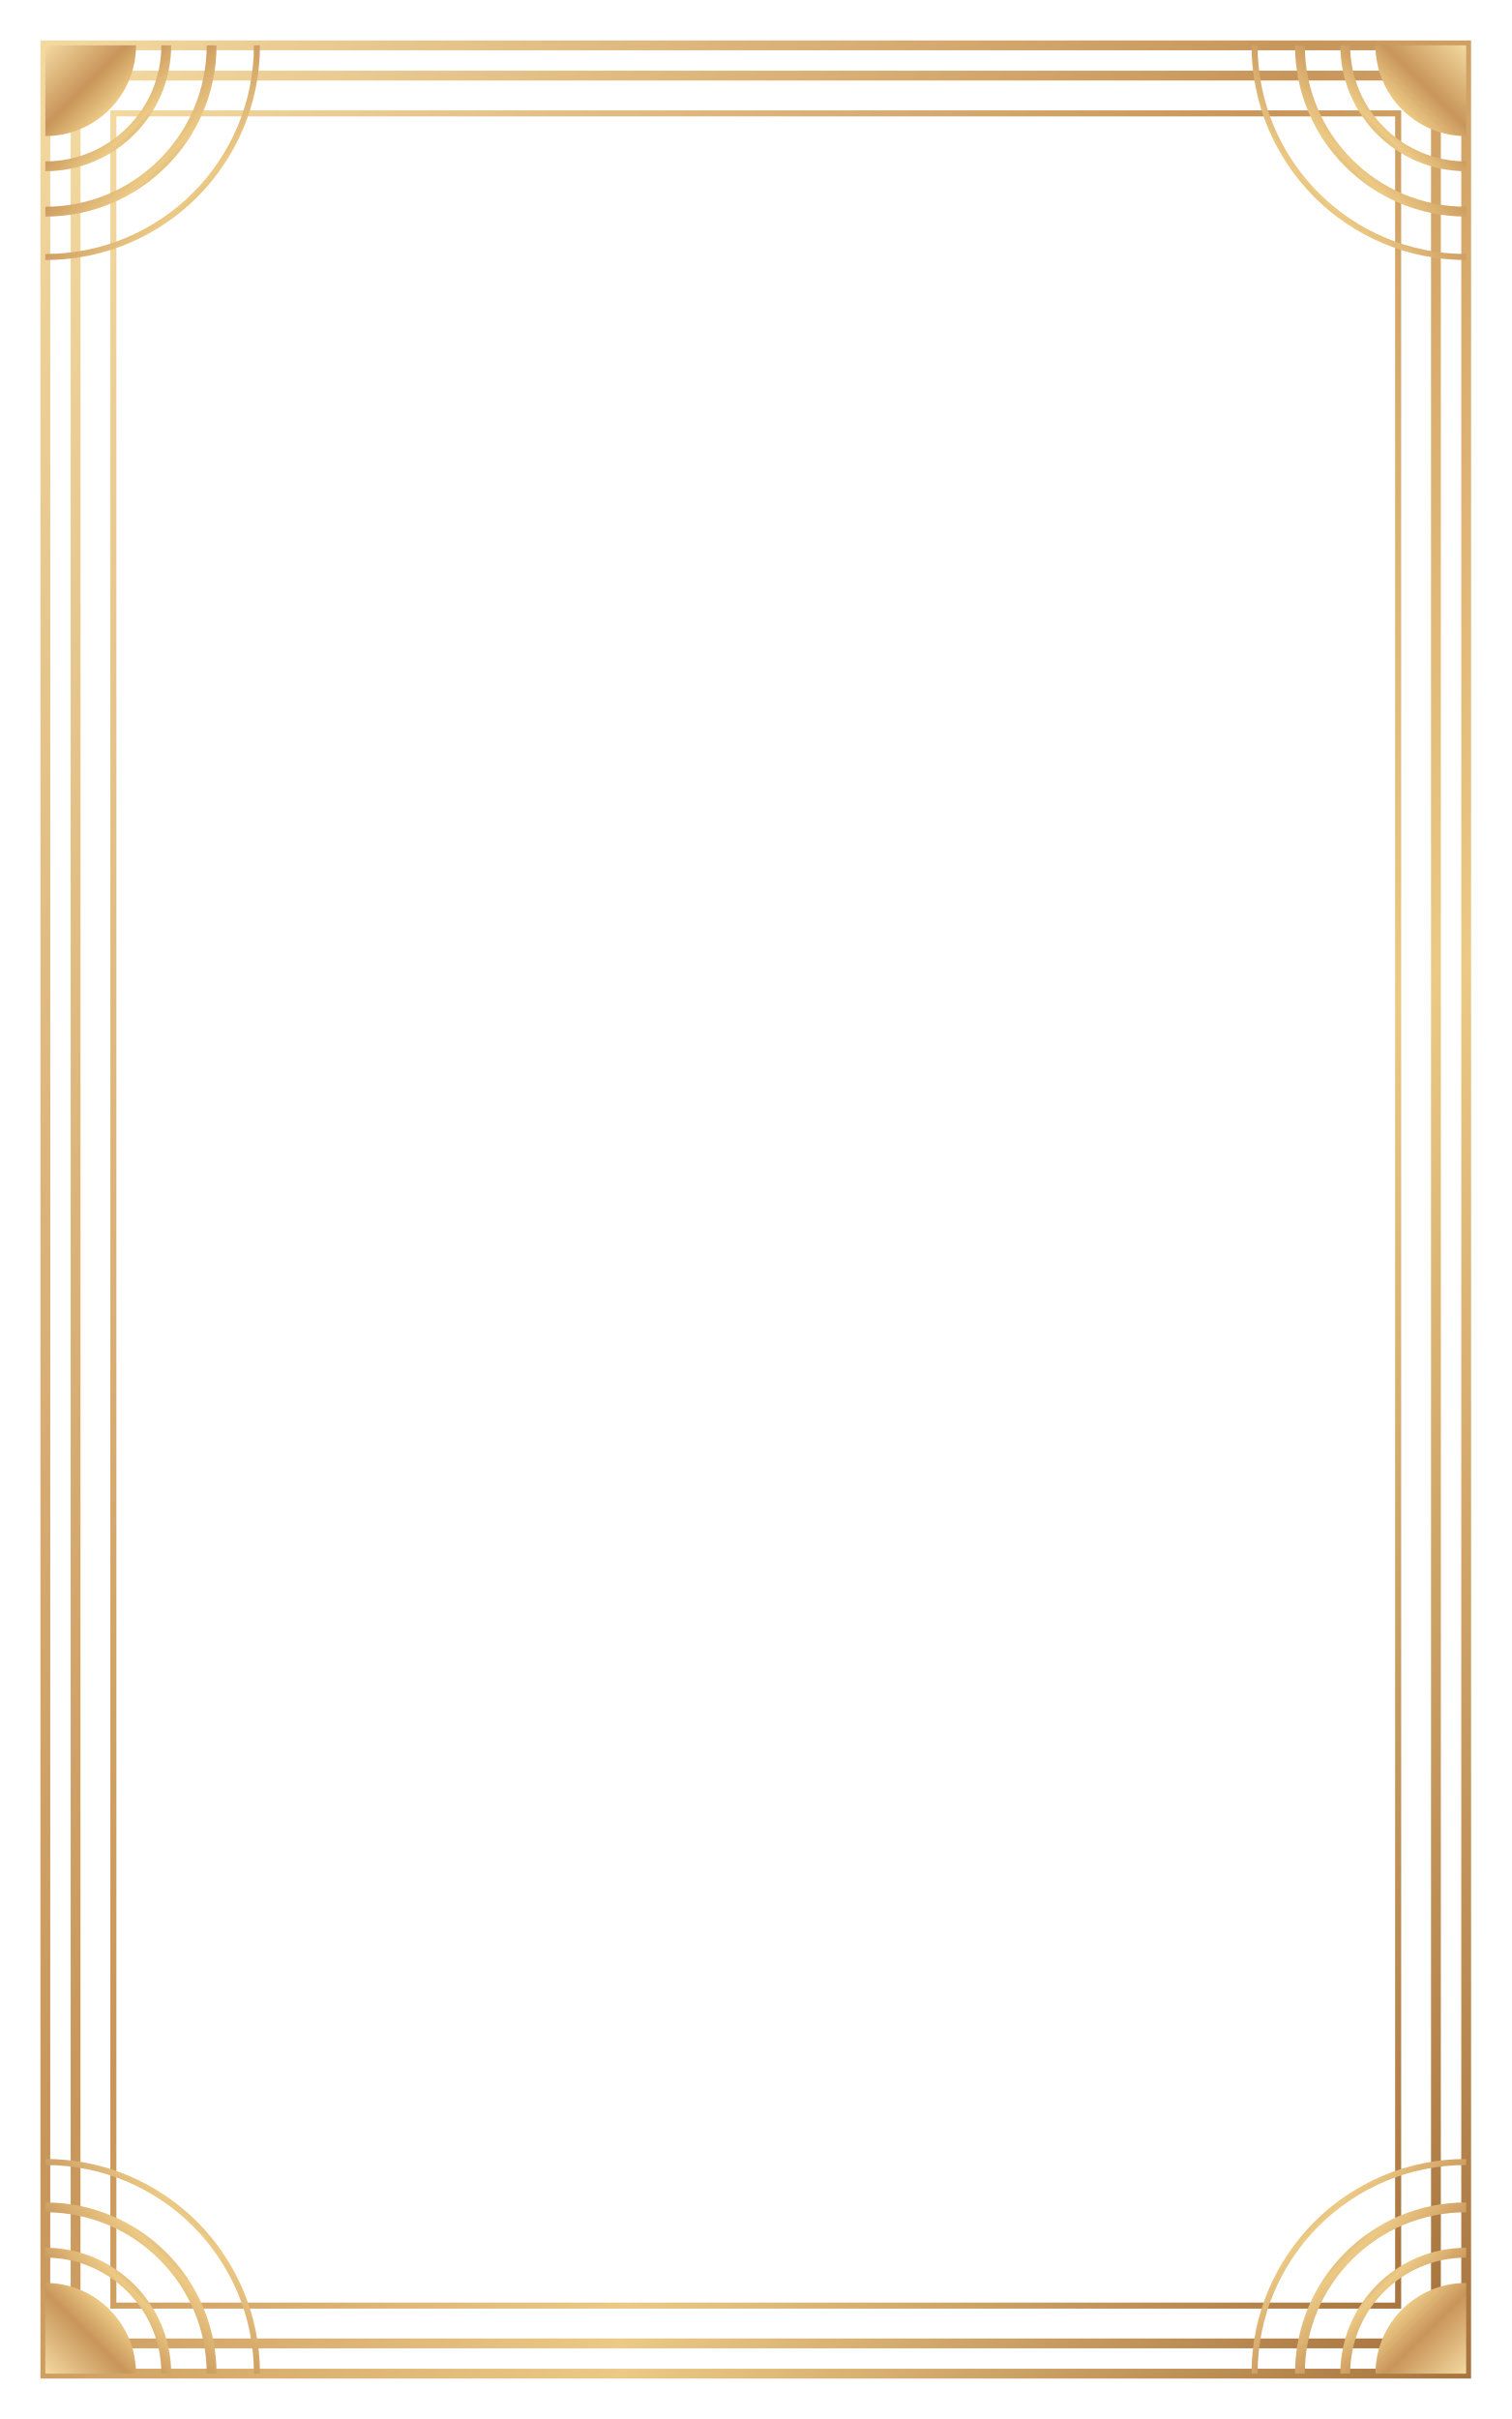
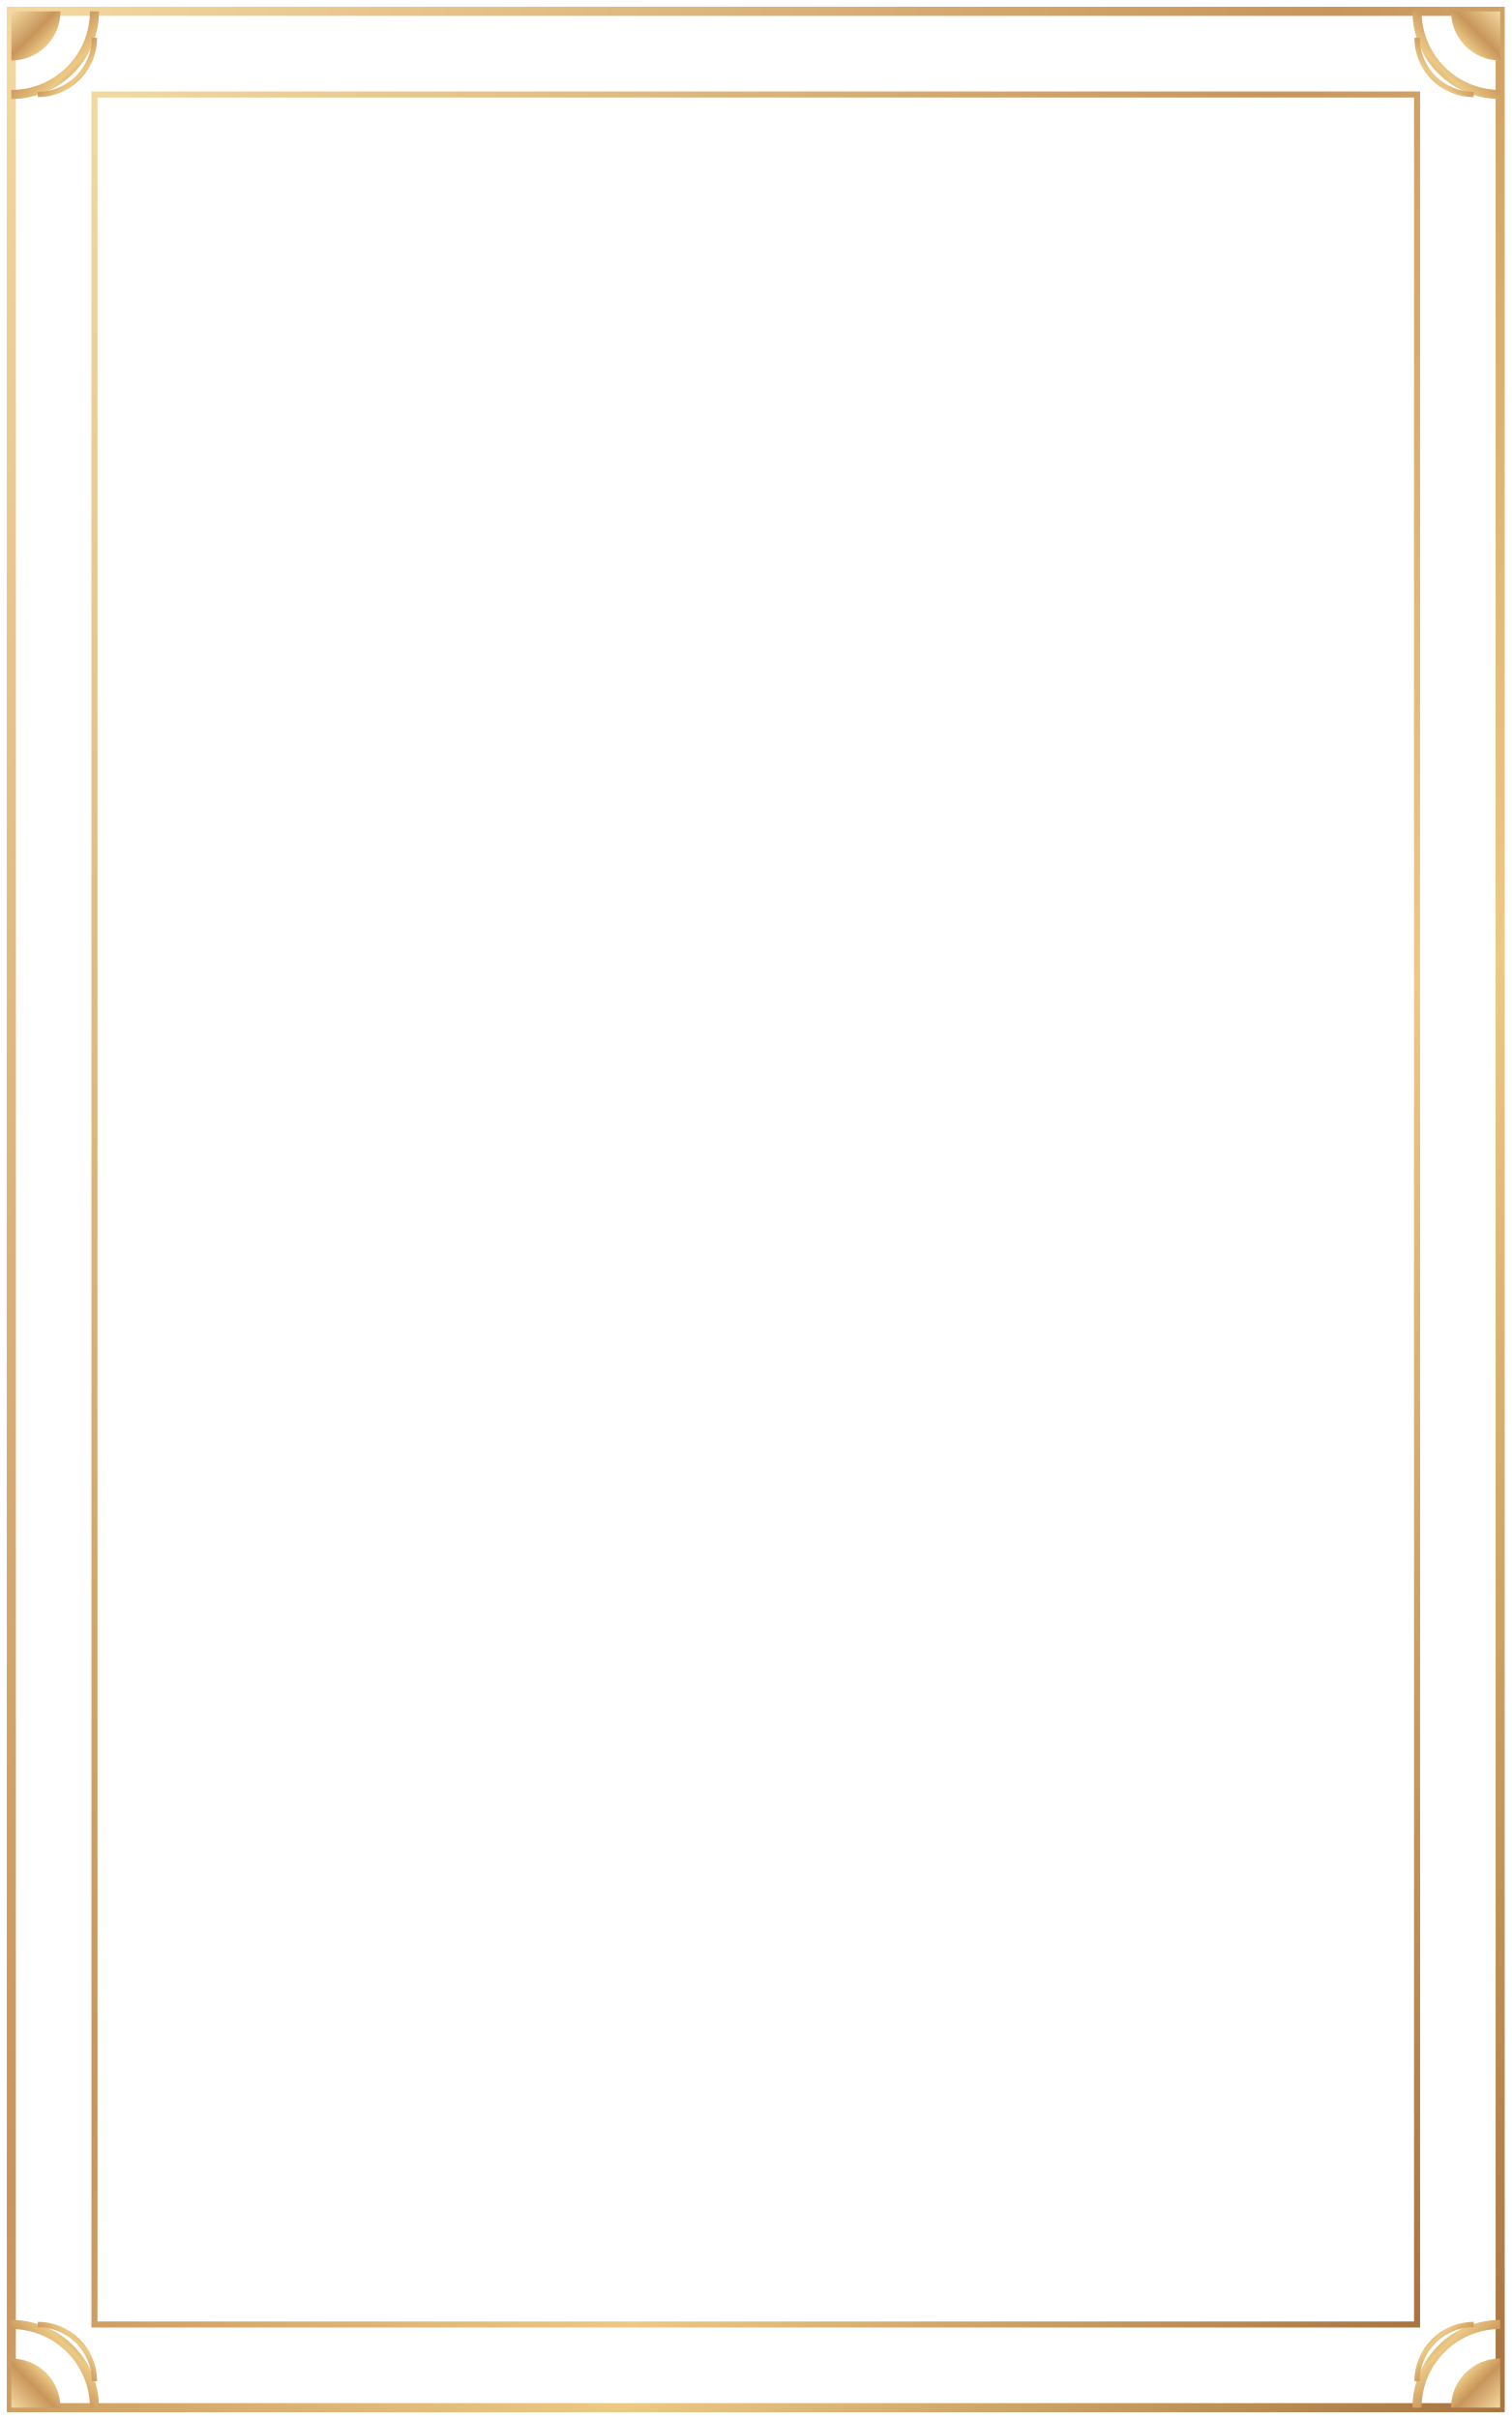
<svg xmlns="http://www.w3.org/2000/svg" viewBox="0 0 200 320" width="200" height="320">
  <defs>
    <linearGradient id="or" x1="0" y1="0" x2="1" y2="1">
      <stop offset="0" stop-color="#f3d9a0" />
      <stop offset=".45" stop-color="#c8955a" />
      <stop offset=".7" stop-color="#ecc985" />
      <stop offset="1" stop-color="#a8743f" />
    </linearGradient>
  </defs>
-   <g fill="none" stroke="url(#or)" stroke-width="1.3">
-     <rect x="6" y="6" width="188" height="308" />
-     <rect x="10" y="10" width="180" height="300" />
-     <rect x="15" y="15" width="170" height="290" stroke-width=".8" />
+   <g fill="none" stroke="url(#or)" stroke-width="1.2">
+     <rect x="1.5" y="1.5" width="197" height="317" />
+     <rect x="12.5" y="12.5" width="175" height="295" stroke-width=".8" />
    <g id="c">
-       <path d="M6 22 A16 16 0 0 0 22 6" />
-       <path d="M6 28 A22 22 0 0 0 28 6" />
-       <path d="M6 34 A28 28 0 0 0 34 6" stroke-width=".8" />
+       <path d="M1.5 12.5 A11 11 0 0 0 12.5 1.5" />
+       <path d="M5 12.5 A7.5 7.5 0 0 0 12.5 5" stroke-width=".7" />
    </g>
    <use href="#c" transform="matrix(-1 0 0 1 200 0)" />
    <use href="#c" transform="matrix(1 0 0 -1 0 320)" />
    <use href="#c" transform="matrix(-1 0 0 -1 200 320)" />
  </g>
  <g fill="url(#or)">
    <g id="q">
-       <path d="M6 6 H18 A12 12 0 0 1 6 18 Z" />
+       <path d="M1.5 1.5 H8 A6.5 6.5 0 0 1 1.5 8 Z" />
    </g>
    <use href="#q" transform="matrix(-1 0 0 1 200 0)" />
    <use href="#q" transform="matrix(1 0 0 -1 0 320)" />
    <use href="#q" transform="matrix(-1 0 0 -1 200 320)" />
  </g>
</svg>
